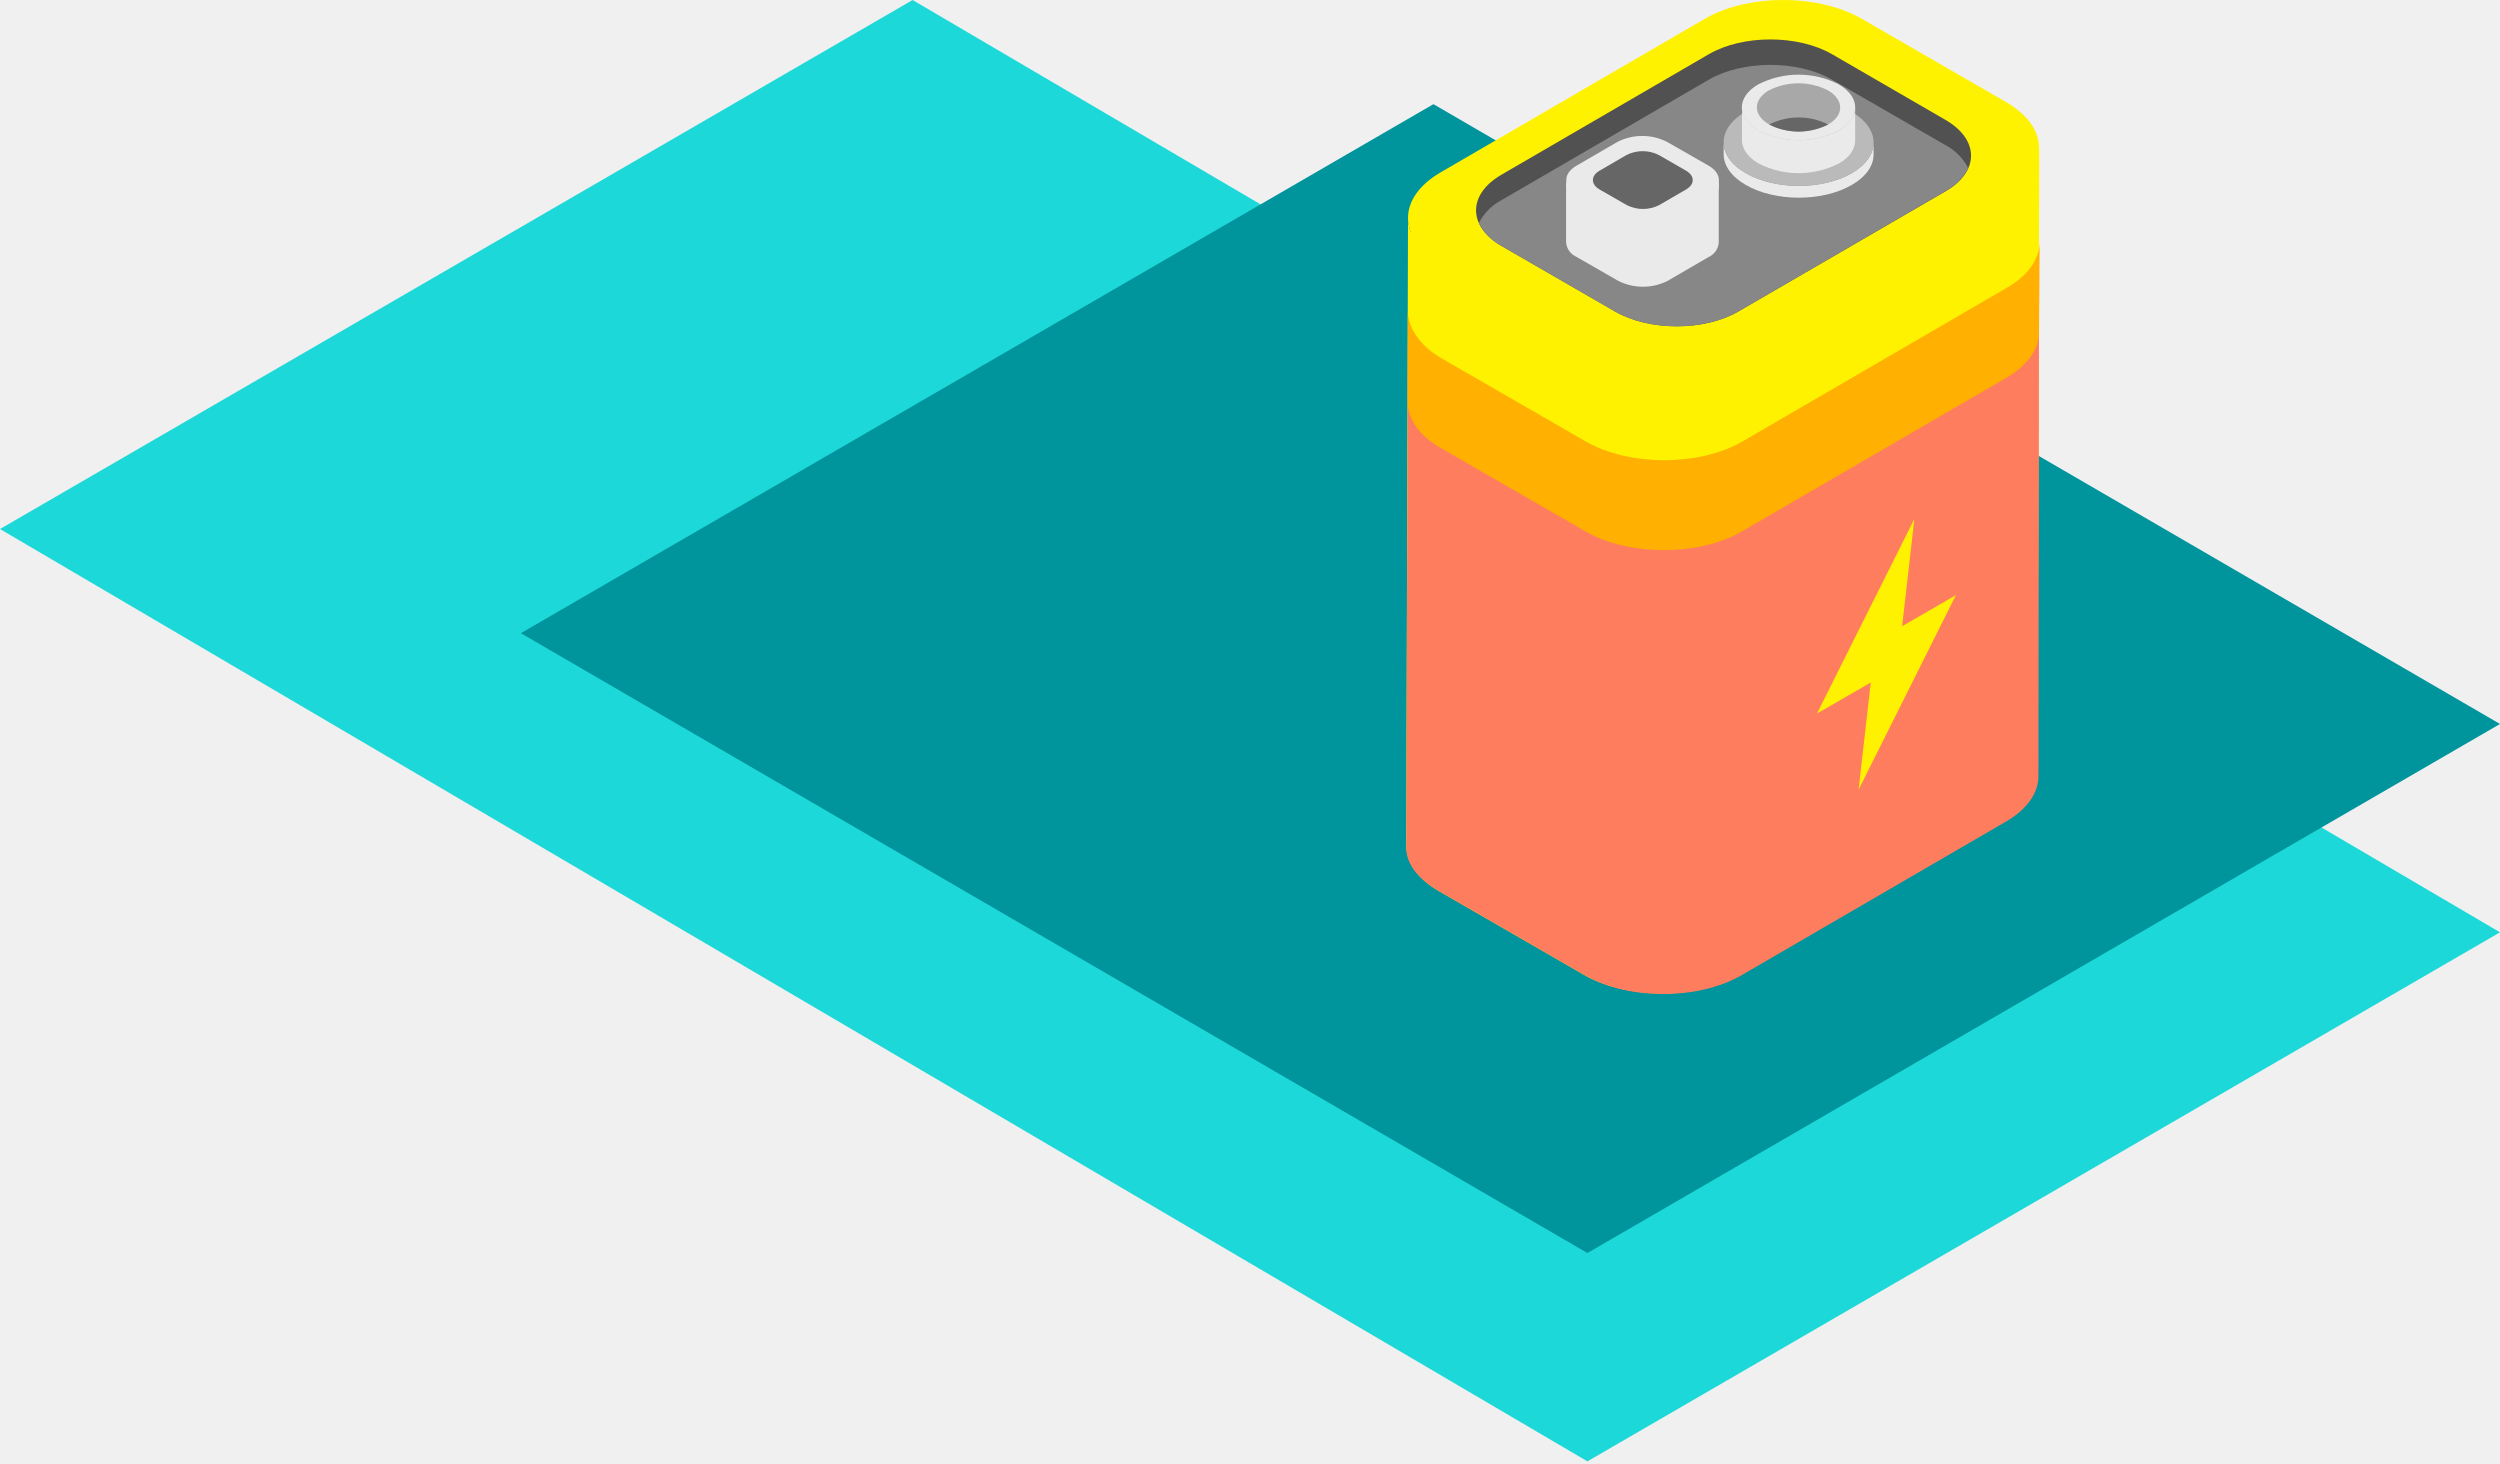
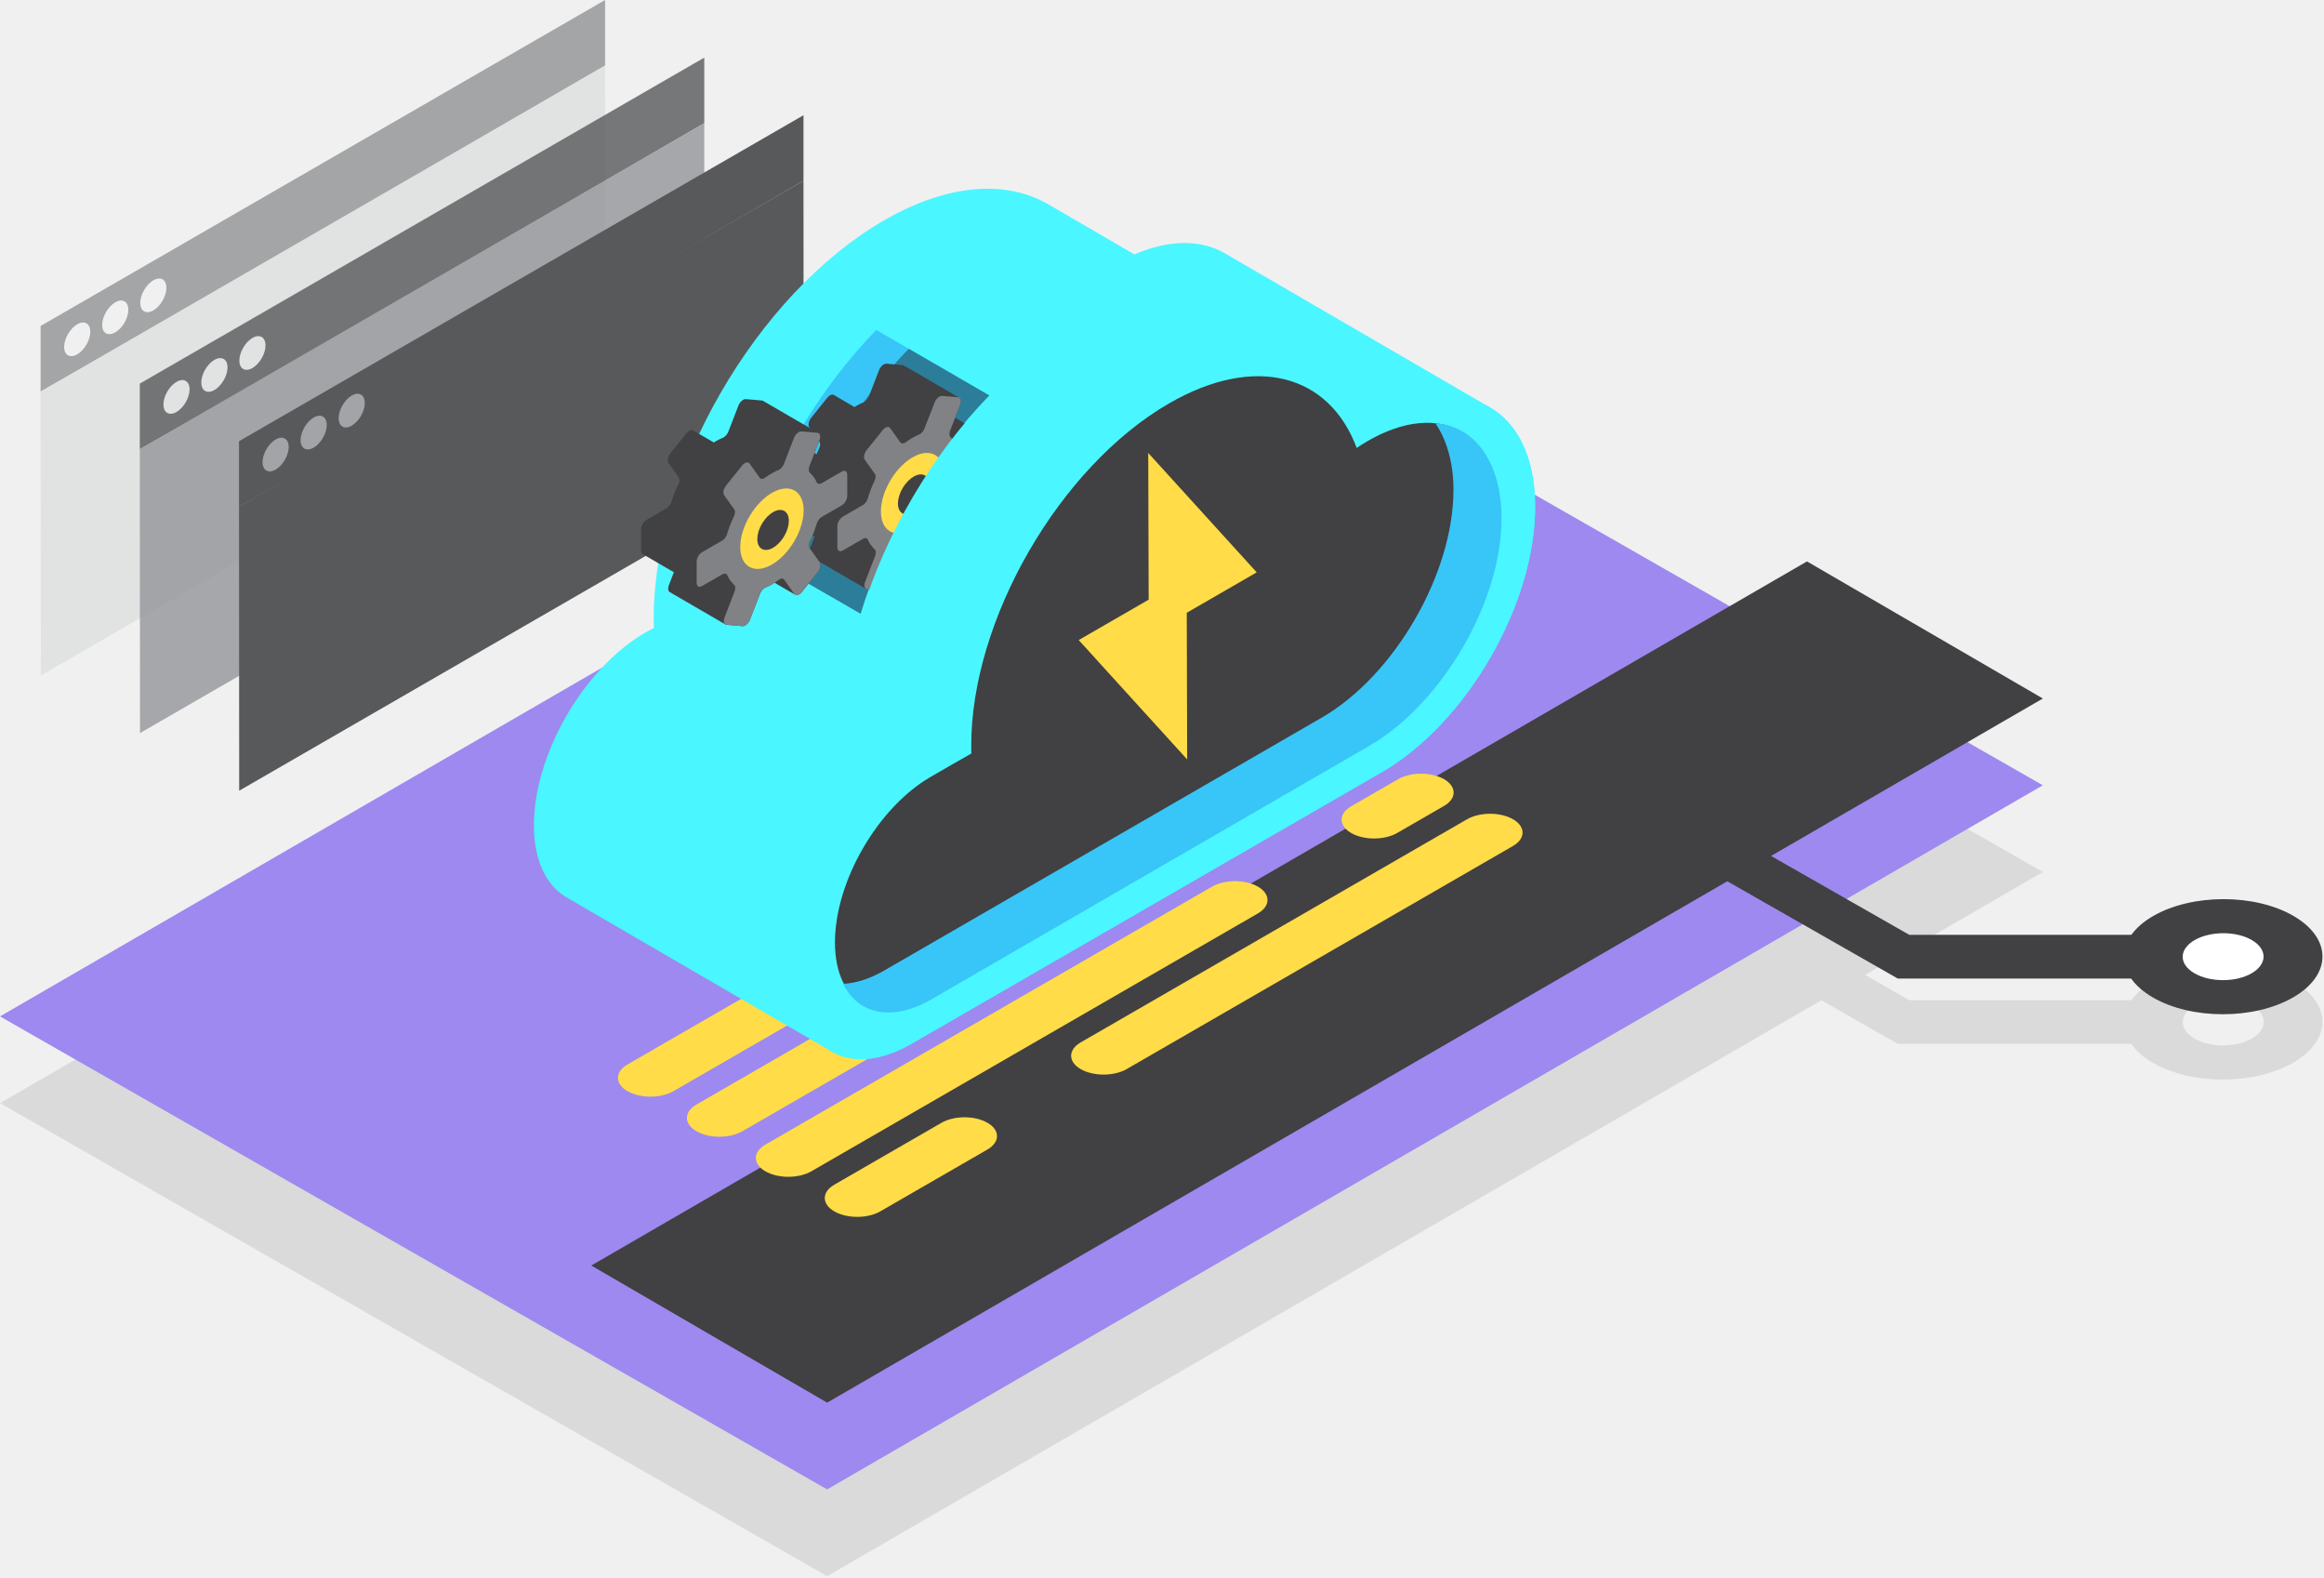
- <svg xmlns="http://www.w3.org/2000/svg" width="480px" height="281px" viewBox="0 0 480 281" version="1.1">
+ <svg xmlns="http://www.w3.org/2000/svg" width="1422px" height="965px" viewBox="0 0 1422 965" version="1.1">
  <defs />
  <g id="Page-1" stroke="none" stroke-width="1" fill="none" fill-rule="evenodd">
-     <g id="img2" fill-rule="nonzero">
-       <polygon id="Shape-Copy" fill="#1DD8D8" transform="translate(240, 140.2904) scale(-1, 1) rotate(-180) translate(-240, -140.2904) " points="175.218 280.581 0 179.008 304.782 5.68434189e-14 480 101.577" />
-       <polygon id="Shape" fill="#00949C" transform="translate(290, 130.2904) scale(-1, 1) rotate(-180) translate(-290, -130.2904) " points="480 121.577 275.218 240.581 100 139.008 304.782 20" />
-       <g id="Asset-3-Copy" transform="translate(270, 0)">
-         <g id="Group">
+     <g id="Asset-2" fill-rule="nonzero">
+       <g id="Group" opacity="0.5" transform="translate(24, 0)">
+         <path d="M346.23,40.09 L89.23,189.34 L0.84,239.5 L0.84,199.41 L346.23,0 L346.23,40.09 Z M46.52,203.32 C50.95,200.77 54.52,194.58 54.52,189.49 C54.52,184.4 50.9,182.36 46.52,184.92 C42.14,187.48 38.52,193.66 38.52,198.75 C38.52,203.84 42.13,205.88 46.52,203.32 Z M69.81,189.88 C74.23,187.33 77.81,181.14 77.81,176.05 C77.81,170.96 74.2,168.92 69.81,171.47 C65.42,174.02 61.81,180.22 61.81,185.31 C61.81,190.4 65.42,192.44 69.81,189.88 Z M23.25,216.76 C27.67,214.21 31.25,208.02 31.25,202.93 C31.25,197.84 27.64,195.8 23.25,198.36 C18.86,200.92 15.25,207.1 15.25,212.18 C15.25,217.26 18.86,219.32 23.25,216.76 Z" id="Shape" fill="#58595B" />
+         <polygon id="Shape" fill="#D1D3D4" points="346.35 213.77 1 413.18 0.84 239.5 346.23 40.09" />
+       </g>
+       <g id="Group" opacity="0.8" transform="translate(85, 35)">
+         <path d="M345.93,40.33 L88.93,189.58 L0.54,239.75 L0.54,199.66 L345.93,0.24 L345.93,40.33 Z M46.22,203.57 C50.65,201.01 54.22,194.82 54.22,189.74 C54.22,184.66 50.59,182.61 46.17,185.16 C41.75,187.71 38.17,193.91 38.17,198.99 C38.17,204.07 41.78,206.12 46.17,203.57 L46.22,203.57 Z M69.46,190.13 C73.88,187.57 77.46,181.38 77.46,176.3 C77.46,171.22 73.85,169.16 69.46,171.72 C65.07,174.28 61.46,180.47 61.46,185.55 C61.46,190.63 65.07,192.69 69.46,190.13 Z M23,217 C27.42,214.44 31,208.25 31,203.17 C31,198.09 27.39,196.03 23,198.59 C18.61,201.15 15,207.33 15,212.42 C15,217.51 18.61,219.55 23,217 Z" id="Shape" fill="#58595B" />
+         <polygon id="Shape" fill="#939598" points="346.05 214 0.66 413.42 0.54 239.75 345.93 40.33" />
+       </g>
+       <g id="Group" transform="translate(146, 70)" fill="#58595B">
+         <path d="M345.63,40.58 L88.63,189.83 L0.24,240 L0.24,199.9 L345.63,0.49 L345.63,40.58 Z M45.92,203.81 C50.35,201.26 53.92,195.07 53.92,189.98 C53.92,184.89 50.3,182.85 45.92,185.41 C41.54,187.97 37.92,194.15 37.92,199.23 C37.92,204.31 41.54,206.37 45.92,203.81 Z M69.2,190.37 C73.63,187.82 77.2,181.63 77.2,176.54 C77.2,171.45 73.59,169.41 69.2,171.96 C64.81,174.51 61.2,180.71 61.2,185.8 C61.2,190.89 64.81,192.93 69.2,190.37 Z M22.65,217.25 C27.07,214.7 30.65,208.51 30.65,203.42 C30.65,198.33 27.04,196.29 22.65,198.84 C18.26,201.39 14.65,207.59 14.65,212.67 C14.65,217.75 18.26,219.81 22.65,217.25 Z" id="Shape" />
+         <polygon id="Shape" points="345.75 214.25 0.36 413.67 0.24 240 345.63 40.58" />
+       </g>
+       <g id="Group" transform="translate(0, 191)">
+         <path d="M1403.41,409.29 C1379.76,395.54 1341.29,395.54 1317.48,409.29 C1312.263,412.136 1307.717,416.067 1304.15,420.82 L1168.27,420.82 L1141.27,405.39 L1250.01,342.39 L743.85,53.09 L0,483.8 L506.11,773.14 L1114.47,420.88 L1161.19,447.53 L1304,447.53 C1307.519,452.278 1312.022,456.211 1317.2,459.06 C1340.85,472.81 1379.33,472.81 1403.13,459.06 C1426.93,445.31 1427.06,423 1403.41,409.29 Z M1377.77,444.29 C1368.06,449.89 1352.37,449.89 1342.77,444.29 C1333.17,438.69 1333.17,429.6 1342.88,423.99 C1352.59,418.38 1368.28,418.39 1377.93,423.99 C1387.58,429.59 1387.48,438.72 1377.77,444.33 L1377.77,444.29 Z" id="Shape" fill="#A7A9AC" opacity="0.3" />
+         <polygon id="Shape" fill="#9D89EF" points="0 430.72 506.11 720.06 1249.96 289.35 743.85 0.01" />
+         <polygon id="Shape" fill="#414042" points="361.8 583.12 506.11 666.98 1249.96 236.27 1105.65 152.41" />
+         <polygon id="Shape" fill="#414042" points="1161.19 407.56 1318.93 407.56 1318.93 380.85 1168.27 380.85 989.84 279.07 976.61 302.27" />
+         <g transform="translate(1299, 359)" id="Shape">
+           <path d="M18.48,10.32 C-5.33,24.06 -5.45,46.32 18.2,60.09 C41.85,73.86 80.33,73.84 104.13,60.09 C127.93,46.34 128.06,24.09 104.41,10.32 C80.76,-3.45 42.29,-3.43 18.48,10.32 Z" fill="#414042" />
+           <path d="M43.84,25.05 C34.13,30.66 34.08,39.75 43.73,45.35 C53.38,50.95 69.06,50.96 78.73,45.35 C88.4,39.74 88.49,30.65 78.85,25.04 C69.21,19.43 53.55,19.45 43.84,25.05 Z" fill="#FFFFFF" />
+         </g>
+       </g>
+       <g id="Group" transform="translate(326, 115)">
+         <g transform="translate(52, 309)" fill="#FFDC48" id="Shape">
+           <path d="M364.44,20.16 C356.63,24.67 356.58,31.99 364.35,36.5 C372.12,41.01 384.74,41.01 392.56,36.5 L421.2,20 C429.01,15.49 429.05,8.17 421.29,3.66 C413.53,-0.85 400.89,-0.85 393.08,3.66 L364.44,20.16 Z" />
+           <path d="M349.68,77.54 C341.86,82.06 341.83,89.37 349.59,93.88 C357.35,98.39 369.98,98.4 377.8,93.88 L463.38,44.48 C471.19,39.96 471.23,32.65 463.47,28.13 C455.71,23.61 443.07,23.62 435.26,28.13 L349.68,77.54 Z" />
+           <g transform="translate(0, 65)">
+             <path d="M283.29,148.6 C275.48,153.11 275.44,160.43 283.2,164.94 C290.96,169.45 303.6,169.45 311.41,164.94 L547.74,28.5 C555.55,23.99 555.59,16.67 547.83,12.16 C540.07,7.65 527.43,7.65 519.62,12.16 L283.29,148.6 Z" />
+             <path d="M6,162.1 C-1.82,166.61 -1.86,173.93 5.91,178.44 C13.68,182.95 26.3,182.95 34.12,178.44 L307.32,20.71 C315.13,16.2 315.17,8.88 307.41,4.37 C299.65,-0.14 287.01,-0.14 279.2,4.37 L6,162.1 Z" />
+             <path d="M48.19,186.61 C40.37,191.12 40.33,198.44 48.1,202.95 C55.87,207.46 68.49,207.46 76.31,202.95 L292.55,78.1 C300.37,73.59 300.41,66.27 292.65,61.76 C284.89,57.25 272.25,57.25 264.44,61.76 L48.19,186.61 Z" />
+             <path d="M90.37,211.12 C82.55,215.63 82.51,222.95 90.27,227.46 C98.03,231.97 110.67,231.97 118.49,227.46 L391.68,69.74 C399.49,65.22 399.53,57.91 391.77,53.39 C384.01,48.87 371.37,48.88 363.56,53.39 L90.37,211.12 Z" />
+             <path d="M132.55,235.63 C124.73,240.14 124.69,247.46 132.45,251.97 C140.21,256.48 152.85,256.49 160.66,251.97 L226.17,214.16 C233.99,209.64 234.02,202.33 226.26,197.82 C218.5,193.31 205.87,193.3 198.05,197.82 L132.55,235.63 Z" />
+           </g>
+           <path d="M448.8,69.18 C440.98,73.69 440.94,81.01 448.71,85.52 C456.48,90.03 469.1,90.03 476.92,85.52 L505.56,69 C513.37,64.49 513.41,57.17 505.65,52.66 C497.89,48.15 485.25,48.14 477.44,52.66 L448.8,69.18 Z" />
+         </g>
+         <g>
          <g id="Shape">
-             <polygon fill="#FFF200" points="0.85 44.49 70.75 0.04 121.41 28.42 121.11 148.93 48.41 190.72 0.46 164.41" />
-             <g id="Group">
-               <path d="M115.2,19.62 C123.57,24.45 123.59,32.28 115.3,37.1 L64.54,66.6 C56.22,71.43 42.74,71.43 34.37,66.6 L6.65,50.6 C-1.72,45.76 -1.77,38 6.55,33.12 L57.31,3.62 C65.6,-1.2 79.11,-1.21 87.48,3.62 L115.2,19.62 Z" id="Shape" fill="#FFF200" />
-               <path d="M103.5,23 C110.07,26.79 110.08,32.93 103.58,36.71 L63.76,59.81 C57.23,63.6 46.66,63.6 40.09,59.81 L18.35,47.26 C11.78,43.47 11.75,37.34 18.27,33.55 L58.09,10.41 C64.59,6.63 75.19,6.62 81.76,10.41 L103.5,23 Z" id="Shape" fill="#515151" />
-               <path d="M115.3,37.1 L64.54,66.6 C56.22,71.43 42.74,71.43 34.37,66.6 L6.65,50.6 C2.44,48.16 0.33,45 0.34,41.8 L0,162.31 C0,165.49 2.09,168.68 6.31,171.11 L34.03,187.11 C42.39,191.94 55.88,191.94 64.19,187.11 L115,157.61 C119.12,155.22 121.19,152.08 121.2,148.93 L121.54,28.42 C121.49,31.56 119.42,34.7 115.3,37.1 Z" id="Shape" fill="#FFF200" />
+             <path d="M68.93,271.89 C70.66,270.89 72.38,270 74.09,269.16 C74.03,267.4 73.99,265.63 73.99,263.84 C73.73,174.15 136.8,64.91 214.86,19.84 C254.14,-2.84 289.72,-4.94 315.41,9.99 L368.17,40.65 C389.69,31.29 408.99,31.54 423.53,40 L585.84,134.32 L585.68,134.23 C602.68,144.02 613.24,164.95 613.32,194.74 C613.49,254.52 571.46,327.34 519.43,357.37 L231.69,523.5 C212.12,534.8 194.46,535.5 181.94,527.6 C182.29,527.82 182.63,528.06 182.99,528.27 L20.68,433.94 C8.39,426.8 0.77,411.62 0.68,390.05 C0.59,346.61 31.13,293.71 68.93,271.89 Z" fill="#4AF6FF" />
+             <path d="M377.17,114.15 C299.17,159.22 236.05,268.46 236.3,358.15 C236.3,359.94 236.35,361.71 236.4,363.46 C234.7,364.3 232.98,365.19 231.24,366.19 C193.45,388 162.9,440.93 163,484.36 C163.1,527.79 193.86,545.31 231.66,523.49 L519.43,357.36 C571.43,327.36 613.49,254.51 613.32,194.73 C613.15,134.95 570.84,110.83 518.81,140.87 C516.143,142.41 513.507,144.077 510.9,145.87 C491.43,93.66 438.86,78.54 377.17,114.15 Z" fill="#4AF6FF" />
+             <path d="M389.29,131.78 C322.29,170.49 268.09,264.31 268.29,341.33 C268.29,342.87 268.29,344.39 268.38,345.9 C266.91,346.62 244.95,359.35 243.46,360.21 C211,379 184.79,424.38 184.9,461.68 C185.01,498.98 211.41,514.02 243.9,495.28 L511.46,340.65 C556.14,314.85 592.24,252.32 592.09,200.98 C591.94,149.64 555.61,128.93 510.93,154.73 C508.643,156.063 506.377,157.483 504.13,158.99 C487.41,114.19 442.26,101.2 389.29,131.78 Z" fill="#414042" />
+             <path d="M215.11,478.62 L482.7,324 C527.38,298.2 563.48,235.67 563.33,184.34 C563.33,167.72 558.95,153.57 552.27,143.91 C576.47,145.63 592.65,167.99 592.74,201.83 C592.89,253.16 556.29,315.57 511.61,341.36 L243.79,496.36 C219.72,510.25 199.07,505.36 189.91,486.79 C197.51,486.5 206.16,483.79 215.11,478.62 Z" fill="#37C6F7" />
+           </g>
+           <polygon id="Shape" fill="#FFDC48" points="376.58 162.08 376.84 251.81 334.03 276.52 400.4 349.55 400.15 259.83 442.96 235.11" />
+           <g transform="translate(131, 86)">
+             <g id="Shape">
+               <path d="M49.7,162.92 L0.51,134.48 C15.22,85.69 43.67,37.27 79.14,0.85 L128.51,29.39 C93,65.74 64.49,114.12 49.7,162.92 Z" fill="#37C6F7" />
+               <path d="M69.59,174.44 L20.4,146 C35.11,97.2 63.56,48.79 99.03,12.36 L148.4,40.9 C112.89,77.26 84.38,125.64 69.59,174.44 Z" fill="#2C7D99" />
+             </g>
+             <g transform="translate(21, 21)">
+               <g id="Shape">
+                 <path d="M3.61,74.3 L16,67.18 C17.481,66.215 18.564,64.749 19.05,63.05 C20.108,59.426 21.476,55.899 23.14,52.51 C23.96,50.8 24.06,49.08 23.38,48.12 L17.18,39.4 C16.26,38.11 16.8,35.48 18.38,33.52 L28.21,21.29 C28.667,20.705 29.226,20.207 29.86,19.82 C30.55,19.331 31.448,19.244 32.22,19.59 L44.83,27 C45.32,26.69 45.83,26.37 46.31,26.08 C47.633,25.328 49.003,24.66 50.41,24.08 C50.573,24.018 50.731,23.941 50.88,23.85 C52.189,23.011 53.19,21.768 53.73,20.31 L59.86,4.47 C60.404,3.006 61.407,1.757 62.72,0.91 C63.216,0.599 63.795,0.446 64.38,0.47 L74.25,1.32 C74.497,1.338 74.737,1.413 74.95,1.54 L108.95,21.29 L108.84,21.29 C109.95,21.83 110.25,23.59 109.47,25.61 L106.42,33.5 L125.49,44.58 C126.184,45.053 126.567,45.864 126.49,46.7 L126.49,59.78 C126.365,62.101 125.138,64.223 123.19,65.49 L110.86,72.61 C109.374,73.571 108.286,75.038 107.8,76.74 C106.741,80.366 105.376,83.895 103.72,87.29 C102.89,88.98 102.8,90.72 103.47,91.67 L109.68,100.38 C110.59,101.67 110.06,104.31 108.48,106.28 L98.64,118.5 C98.189,119.085 97.633,119.58 97,119.96 C96.258,120.52 95.247,120.564 94.46,120.07 L94.64,120.2 L82,112.7 C81.5,113.01 81,113.33 80.51,113.62 C79.189,114.376 77.819,115.044 76.41,115.62 C76.253,115.689 76.099,115.765 75.95,115.85 C74.641,116.693 73.64,117.939 73.1,119.4 L66.96,135.24 C66.419,136.706 65.415,137.956 64.1,138.8 C63.607,139.111 63.032,139.264 62.45,139.24 L52.57,138.39 C52.244,138.363 51.933,138.238 51.68,138.03 C51.75,138.08 51.8,138.14 51.87,138.18 L17.87,118.43 C16.87,117.83 16.58,116.1 17.34,114.15 L20.39,106.26 L1.32,95.18 C0.626,94.703 0.244,93.889 0.32,93.05 L0.32,79.98 C0.451,77.671 1.672,75.562 3.61,74.3 Z" fill="#414042" />
+                 <path d="M63.8,39.57 C63.166,39.957 62.607,40.455 62.15,41.04 L52.31,53.27 C50.73,55.27 50.2,57.86 51.11,59.16 L57.32,67.87 C57.99,68.87 57.9,70.55 57.07,72.26 C55.415,75.651 54.053,79.177 53,82.8 C52.529,84.492 51.464,85.959 50,86.93 L37.66,94.05 C35.713,95.317 34.49,97.44 34.37,99.76 L34.37,112.84 C34.37,114.94 35.86,115.78 37.69,114.73 L50,107.61 C51.35,106.83 52.56,107.06 53.07,108.21 C54.014,110.418 55.422,112.396 57.2,114.01 C58.04,114.75 58.14,116.37 57.47,118.09 L51.34,133.93 C50.43,136.27 50.98,138.29 52.56,138.42 L62.44,139.27 C63.022,139.294 63.597,139.141 64.09,138.83 C65.405,137.986 66.409,136.736 66.95,135.27 L73.09,119.43 C73.63,117.969 74.631,116.723 75.94,115.88 C76.089,115.795 76.243,115.719 76.4,115.65 C77.809,115.074 79.179,114.406 80.5,113.65 C81.917,112.828 83.286,111.927 84.6,110.95 C84.748,110.842 84.901,110.742 85.06,110.65 C86.23,109.97 87.33,110.05 87.93,110.89 L94.13,119.61 C94.75,120.47 95.86,120.51 97.01,119.85 C97.643,119.47 98.199,118.975 98.65,118.39 L108.49,106.17 C110.07,104.17 110.6,101.56 109.69,100.27 L103.48,91.56 C102.81,90.61 102.9,88.87 103.73,87.18 C105.386,83.785 106.751,80.256 107.81,76.63 C108.296,74.928 109.384,73.461 110.87,72.5 L123.2,65.38 C125.148,64.113 126.375,61.991 126.5,59.67 L126.5,46.59 C126.5,44.5 125.01,43.65 123.18,44.7 L110.85,51.82 C109.5,52.6 108.29,52.36 107.78,51.23 C106.835,49.02 105.427,47.039 103.65,45.42 C102.81,44.68 102.71,43.07 103.38,41.34 L109.51,25.5 C110.42,23.15 109.87,21.14 108.29,21.01 L98.42,20.16 C97.835,20.138 97.257,20.291 96.76,20.6 C95.447,21.447 94.444,22.696 93.9,24.16 L87.71,40 C87.183,41.463 86.184,42.708 84.87,43.54 C84.719,43.629 84.562,43.706 84.4,43.77 C82.992,44.367 81.622,45.051 80.3,45.82 C78.882,46.636 77.513,47.534 76.2,48.51 C76.04,48.62 75.89,48.73 75.73,48.82 C74.56,49.49 73.47,49.41 72.87,48.57 L66.67,39.85 C66.05,39 64.94,38.92 63.8,39.57 Z" fill="#808285" />
+               </g>
+               <g transform="translate(52, 48)" id="Oval">
+                 <ellipse fill="#FFDC48" transform="translate(28.38285, 31.66693) rotate(-58.94) translate(-28.38285, -31.66693) " cx="28.383" cy="31.667" rx="27.14" ry="15.67" />
+                 <ellipse fill="#414042" transform="translate(29.06988, 32.42797) rotate(-58.94) translate(-29.06988, -32.42797) " cx="29.07" cy="32.428" rx="13.49" ry="7.79" />
+               </g>
+             </g>
+             <path d="M119.21,202.9 L70,174.47 C84.71,125.67 113.16,77.25 148.63,40.83 L198,69.37 C162.51,105.73 134,154.11 119.21,202.9 Z" id="Shape" fill="#4AF6FF" />
+           </g>
+           <g transform="translate(66, 129)">
+             <g id="Shape">
+               <path d="M3.57,74 L15.9,66.88 C17.383,65.917 18.466,64.45 18.95,62.75 C19.998,59.138 21.353,55.622 23,52.24 C23.83,50.53 23.92,48.81 23.25,47.85 L17.04,39.13 C16.12,37.84 16.66,35.21 18.24,33.25 L28.11,21 C28.567,20.411 29.13,19.913 29.77,19.53 C30.457,19.041 31.352,18.953 32.12,19.3 L44.78,26.66 C45.27,26.35 45.78,26.03 46.27,25.75 C47.593,24.996 48.962,24.328 50.37,23.75 C50.532,23.684 50.689,23.607 50.84,23.52 C52.146,22.68 53.143,21.437 53.68,19.98 L59.82,4.14 C60.357,2.674 61.357,1.424 62.67,0.58 C63.166,0.269 63.745,0.116 64.33,0.14 L74.2,0.99 C74.45,1.008 74.693,1.084 74.91,1.21 L108.91,20.96 L108.8,20.91 C109.91,21.45 110.22,23.21 109.44,25.23 L106.38,33.12 L125.46,44.2 C126.157,44.67 126.541,45.483 126.46,46.32 L126.46,59.4 C126.335,61.721 125.108,63.843 123.16,65.11 L110.83,72.23 C109.347,73.194 108.261,74.66 107.77,76.36 C106.711,79.986 105.346,83.515 103.69,86.91 C102.86,88.6 102.77,90.34 103.44,91.29 L109.65,100 C110.57,101.29 110.03,103.94 108.45,105.9 L98.62,118.12 C98.166,118.705 97.606,119.2 96.97,119.58 C96.232,120.141 95.224,120.185 94.44,119.69 L94.61,119.82 L81.95,112.46 C81.46,112.77 80.95,113.09 80.46,113.38 C79.139,114.136 77.769,114.804 76.36,115.38 C76.206,115.449 76.056,115.525 75.91,115.61 C74.595,116.45 73.59,117.696 73.05,119.16 L66.89,135 C66.349,136.466 65.345,137.716 64.03,138.56 C63.538,138.871 62.962,139.025 62.38,139 L52.51,138.15 C52.183,138.127 51.871,138.001 51.62,137.79 C51.679,137.845 51.742,137.896 51.81,137.94 L17.81,118.19 C16.81,117.59 16.53,115.87 17.28,113.91 L20.34,106.02 L1.26,94.94 C0.568,94.466 0.186,93.655 0.26,92.82 L0.26,79.74 C0.381,77.407 1.612,75.274 3.57,74 Z" fill="#414042" />
+               <path d="M63.75,39.31 C63.114,39.69 62.554,40.185 62.1,40.77 L52.27,53 C50.69,55 50.15,57.59 51.07,58.89 L57.27,67.6 C57.95,68.6 57.85,70.28 57.03,71.99 C55.368,75.38 54,78.906 52.94,82.53 C52.456,84.23 51.373,85.697 49.89,86.66 L37.55,93.78 C35.607,95.051 34.385,97.171 34.26,99.49 L34.26,112.57 C34.26,114.67 35.74,115.51 37.57,114.46 L50,107.34 C51.34,106.56 52.55,106.79 53.06,107.94 C54.012,110.143 55.419,112.12 57.19,113.74 C58.03,114.48 58.13,116.1 57.46,117.82 L51.33,133.66 C50.42,136.01 50.97,138.02 52.56,138.15 L62.43,139 C63.012,139.025 63.588,138.871 64.08,138.56 C65.395,137.716 66.399,136.466 66.94,135 L73,119.16 C73.54,117.696 74.545,116.45 75.86,115.61 C76.006,115.525 76.156,115.449 76.31,115.38 C77.719,114.804 79.089,114.136 80.41,113.38 C81.828,112.561 83.197,111.659 84.51,110.68 L84.97,110.38 C86.14,109.7 87.24,109.78 87.84,110.62 L94.04,119.34 C94.66,120.21 95.77,120.24 96.92,119.58 C97.556,119.2 98.116,118.705 98.57,118.12 L108.4,105.9 C109.98,103.9 110.52,101.29 109.6,100 L103.39,91.29 C102.72,90.34 102.81,88.61 103.64,86.91 C105.296,83.515 106.661,79.986 107.72,76.36 C108.211,74.66 109.297,73.194 110.78,72.23 L123.11,65.11 C125.058,63.843 126.285,61.721 126.41,59.4 L126.41,46.32 C126.41,44.23 124.92,43.38 123.09,44.43 L110.76,51.55 C109.41,52.33 108.2,52.09 107.69,50.96 C106.748,48.751 105.339,46.773 103.56,45.16 C102.73,44.41 102.62,42.8 103.29,41.07 L109.43,25.23 C110.33,22.88 109.78,20.88 108.2,20.74 L98.33,19.89 C97.746,19.872 97.169,20.025 96.67,20.33 C95.357,21.177 94.354,22.426 93.81,23.89 L87.68,39.73 C87.142,41.19 86.141,42.433 84.83,43.27 C84.681,43.361 84.523,43.438 84.36,43.5 C82.953,44.08 81.584,44.748 80.26,45.5 C78.846,46.322 77.477,47.22 76.16,48.19 C76.012,48.306 75.855,48.41 75.69,48.5 C74.53,49.17 73.43,49.09 72.84,48.25 L66.63,39.53 C66,38.69 64.89,38.65 63.75,39.31 Z" fill="#808285" />
+             </g>
+             <g transform="translate(52, 48)" id="Oval">
+               <ellipse fill="#FFDC48" transform="translate(28.33112, 31.401) rotate(-58.94) translate(-28.33112, -31.401) " cx="28.331" cy="31.401" rx="27.14" ry="15.67" />
+               <ellipse fill="#414042" transform="translate(29.02815, 32.16204) rotate(-58.94) translate(-29.02815, -32.16204) " cx="29.028" cy="32.162" rx="13.49" ry="7.79" />
            </g>
          </g>
-           <path d="M115.28,60.8 L64.49,90.32 C56.21,95.13 42.72,95.13 34.37,90.32 L6.61,74.32 C2.39,71.85 0.29,68.66 0.3,65.48 L0,162.74 C0,165.92 2.28,168.81 6.5,171.24 L34.26,187.24 C42.6,192.06 56.09,192.06 64.38,187.24 L115.17,157.73 C119.31,155.32 121.37,152.18 121.38,149.04 L121.5,52.04 C121.49,55.26 119.42,58.4 115.28,60.8 Z" id="Shape" fill="#FF7D5F" />
-           <path d="M115.36,55.23 L64.57,84.75 C56.29,89.56 42.79,89.56 34.45,84.75 L6.69,68.75 C2.47,66.28 0.28,62.77 0.29,59.59 L0.29,77.2 C0.29,80.39 2.39,83.58 6.61,86.01 L34.37,102.01 C42.71,106.83 56.2,106.83 64.49,102.01 L115.28,72.5 C119.41,70.09 121.48,66.95 121.49,63.81 L121.61,46.51 C121.57,49.69 119.5,52.83 115.36,55.23 Z" id="Shape" fill="#FFB000" />
-           <path d="M107.89,32.29 C106.926,30.388 105.391,28.836 103.5,27.85 L81.75,15.3 C75.19,11.51 64.58,11.52 58.09,15.3 L18.26,38.44 C16.401,39.417 14.891,40.947 13.94,42.82 C14.909,44.722 16.447,46.274 18.34,47.26 L40.09,59.81 C46.65,63.6 57.23,63.6 63.75,59.81 L103.57,36.67 C105.437,35.695 106.951,34.16 107.9,32.28" id="Shape" fill="#878787" />
-           <g id="Shape" transform="translate(60, 14)">
-             <g id="Group">
-               <g transform="translate(0, 5)" id="Shape">
-                 <path d="M29.73,8.39 L29.73,10.66 C29.73,12.78 28.33,14.89 25.54,16.51 C19.94,19.77 10.83,19.77 5.19,16.51 C2.35,14.87 0.93,12.72 0.94,10.57 L0.94,8.31 C0.94,10.46 2.35,12.61 5.19,14.25 C10.83,17.5 19.94,17.5 25.54,14.25 C28.33,12.63 29.72,10.51 29.73,8.39 Z" fill="#EAEAEA" />
-                 <path d="M25.48,2.46 C31.12,5.71 31.15,10.99 25.54,14.25 C19.93,17.51 10.83,17.5 5.19,14.25 C-0.45,11 -0.48,5.71 5.12,2.46 C10.72,-0.79 19.84,-0.8 25.48,2.46 Z" fill="#BABABA" />
-               </g>
-               <g transform="translate(4, 0)" fill="#EAEAEA" id="Shape">
-                 <path d="M22.19,6.66 L22.19,12.98 C22.19,14.58 21.19,16.18 19.04,17.4 C14.212,19.86 8.498,19.86 3.67,17.4 C1.53,16.16 0.46,14.54 0.46,12.92 L0.46,6.59 C0.46,8.21 1.52,9.84 3.66,11.08 C8.491,13.528 14.199,13.528 19.03,11.08 C21.13,9.85 22.18,8.26 22.19,6.66 Z" />
-                 <path d="M19,2.17 C23.26,4.63 23.28,8.62 19,11.08 C14.169,13.528 8.461,13.528 3.63,11.08 C-0.62,8.62 -0.65,4.63 3.63,2.17 C8.461,-0.278 14.169,-0.278 19,2.17 Z" />
-               </g>
-             </g>
-             <g id="Group" transform="translate(7, 1)">
-               <path d="M2.67,8.9 C6.231,10.707 10.439,10.707 14,8.9 C17.11,7.1 17.09,4.16 13.95,2.34 C10.395,0.54 6.195,0.54 2.64,2.34 C-0.47,4.16 -0.45,7.1 2.67,8.9 Z" id="Shape" fill="#A8A8A8" />
-               <path d="M2.66,8.9 C6.222,10.717 10.438,10.717 14,8.9 C10.441,7.1 6.239,7.1 2.68,8.9" id="Shape" fill="#666666" />
-             </g>
-           </g>
-           <g id="Shape" transform="translate(30, 26)">
-             <path d="M28.07,6.94 C30.68,8.44 30.69,10.94 28.07,12.44 L20.19,17 C17.206,18.519 13.674,18.519 10.69,17 L2.69,12.4 C0.07,10.89 0.06,8.4 2.69,6.9 L10.56,2.32 C13.548,0.801 17.082,0.801 20.07,2.32 L28.07,6.94 Z" fill="#EAEAEA" />
-             <path d="M28.07,5.82 C30.68,7.33 30.69,9.82 28.07,11.33 L20.19,15.91 C17.204,17.424 13.676,17.424 10.69,15.91 L2.69,11.32 C0.07,9.81 0.06,7.32 2.69,5.81 L10.56,1.24 C13.548,-0.279 17.082,-0.279 20.07,1.24 L28.07,5.82 Z" fill="#EAEAEA" />
-             <path d="M28.07,11.33 L20.19,15.91 C17.204,17.424 13.676,17.424 10.69,15.91 L2.69,11.32 C1.572,10.832 0.806,9.775 0.69,8.56 L0.69,20.56 C0.802,21.777 1.569,22.835 2.69,23.32 L10.69,27.92 C13.677,29.43 17.203,29.43 20.19,27.92 L28,23.38 C29.114,22.892 29.879,21.84 30,20.63 L30,8.58 C29.892,9.775 29.157,10.822 28.07,11.33 Z" fill="#EAEAEA" />
-             <path d="M23.72,6.77 C25.43,7.77 25.44,9.38 23.72,10.38 L18.56,13.38 C16.605,14.371 14.295,14.371 12.34,13.38 L7.12,10.38 C5.41,9.38 5.4,7.77 7.12,6.77 L12.28,3.77 C14.237,2.774 16.553,2.774 18.51,3.77 L23.72,6.77 Z" fill="#666666" />
-           </g>
        </g>
-         <polygon id="Shape" fill="#FFF200" points="105.53 114.27 86.85 151.62 89.19 131.04 78.86 137 97.55 99.65 95.21 120.23" />
      </g>
    </g>
  </g>
</svg>
